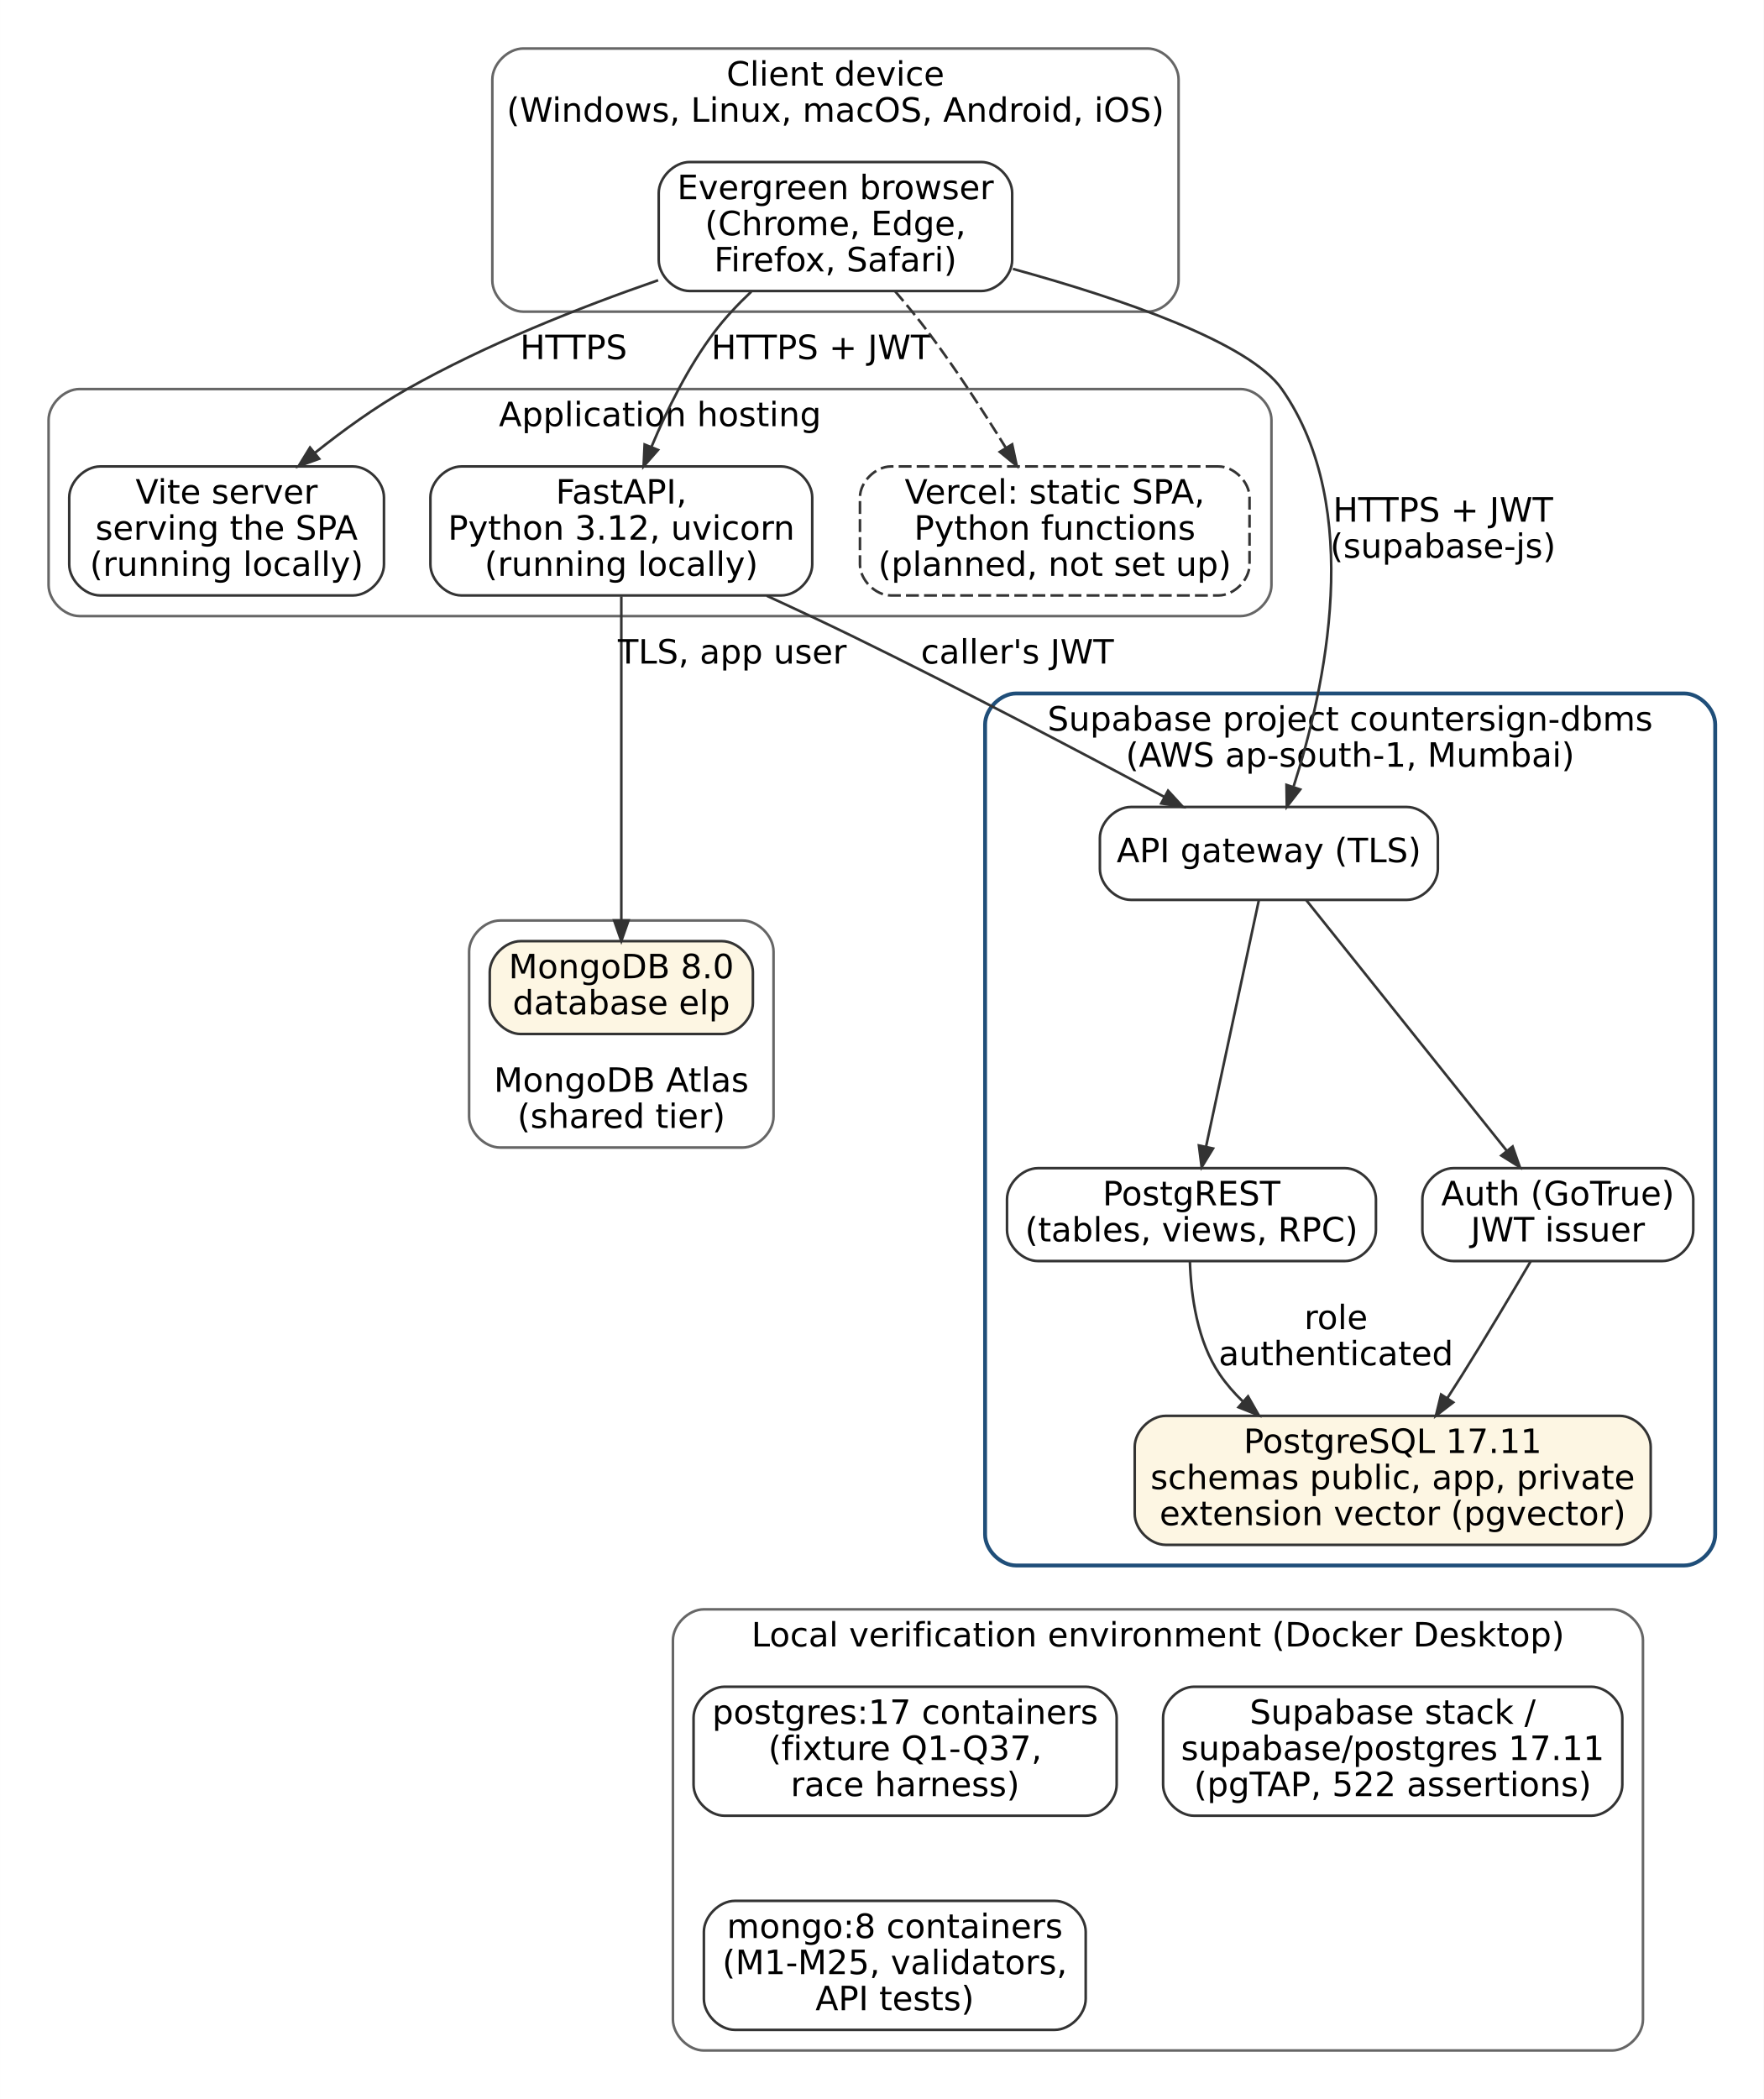
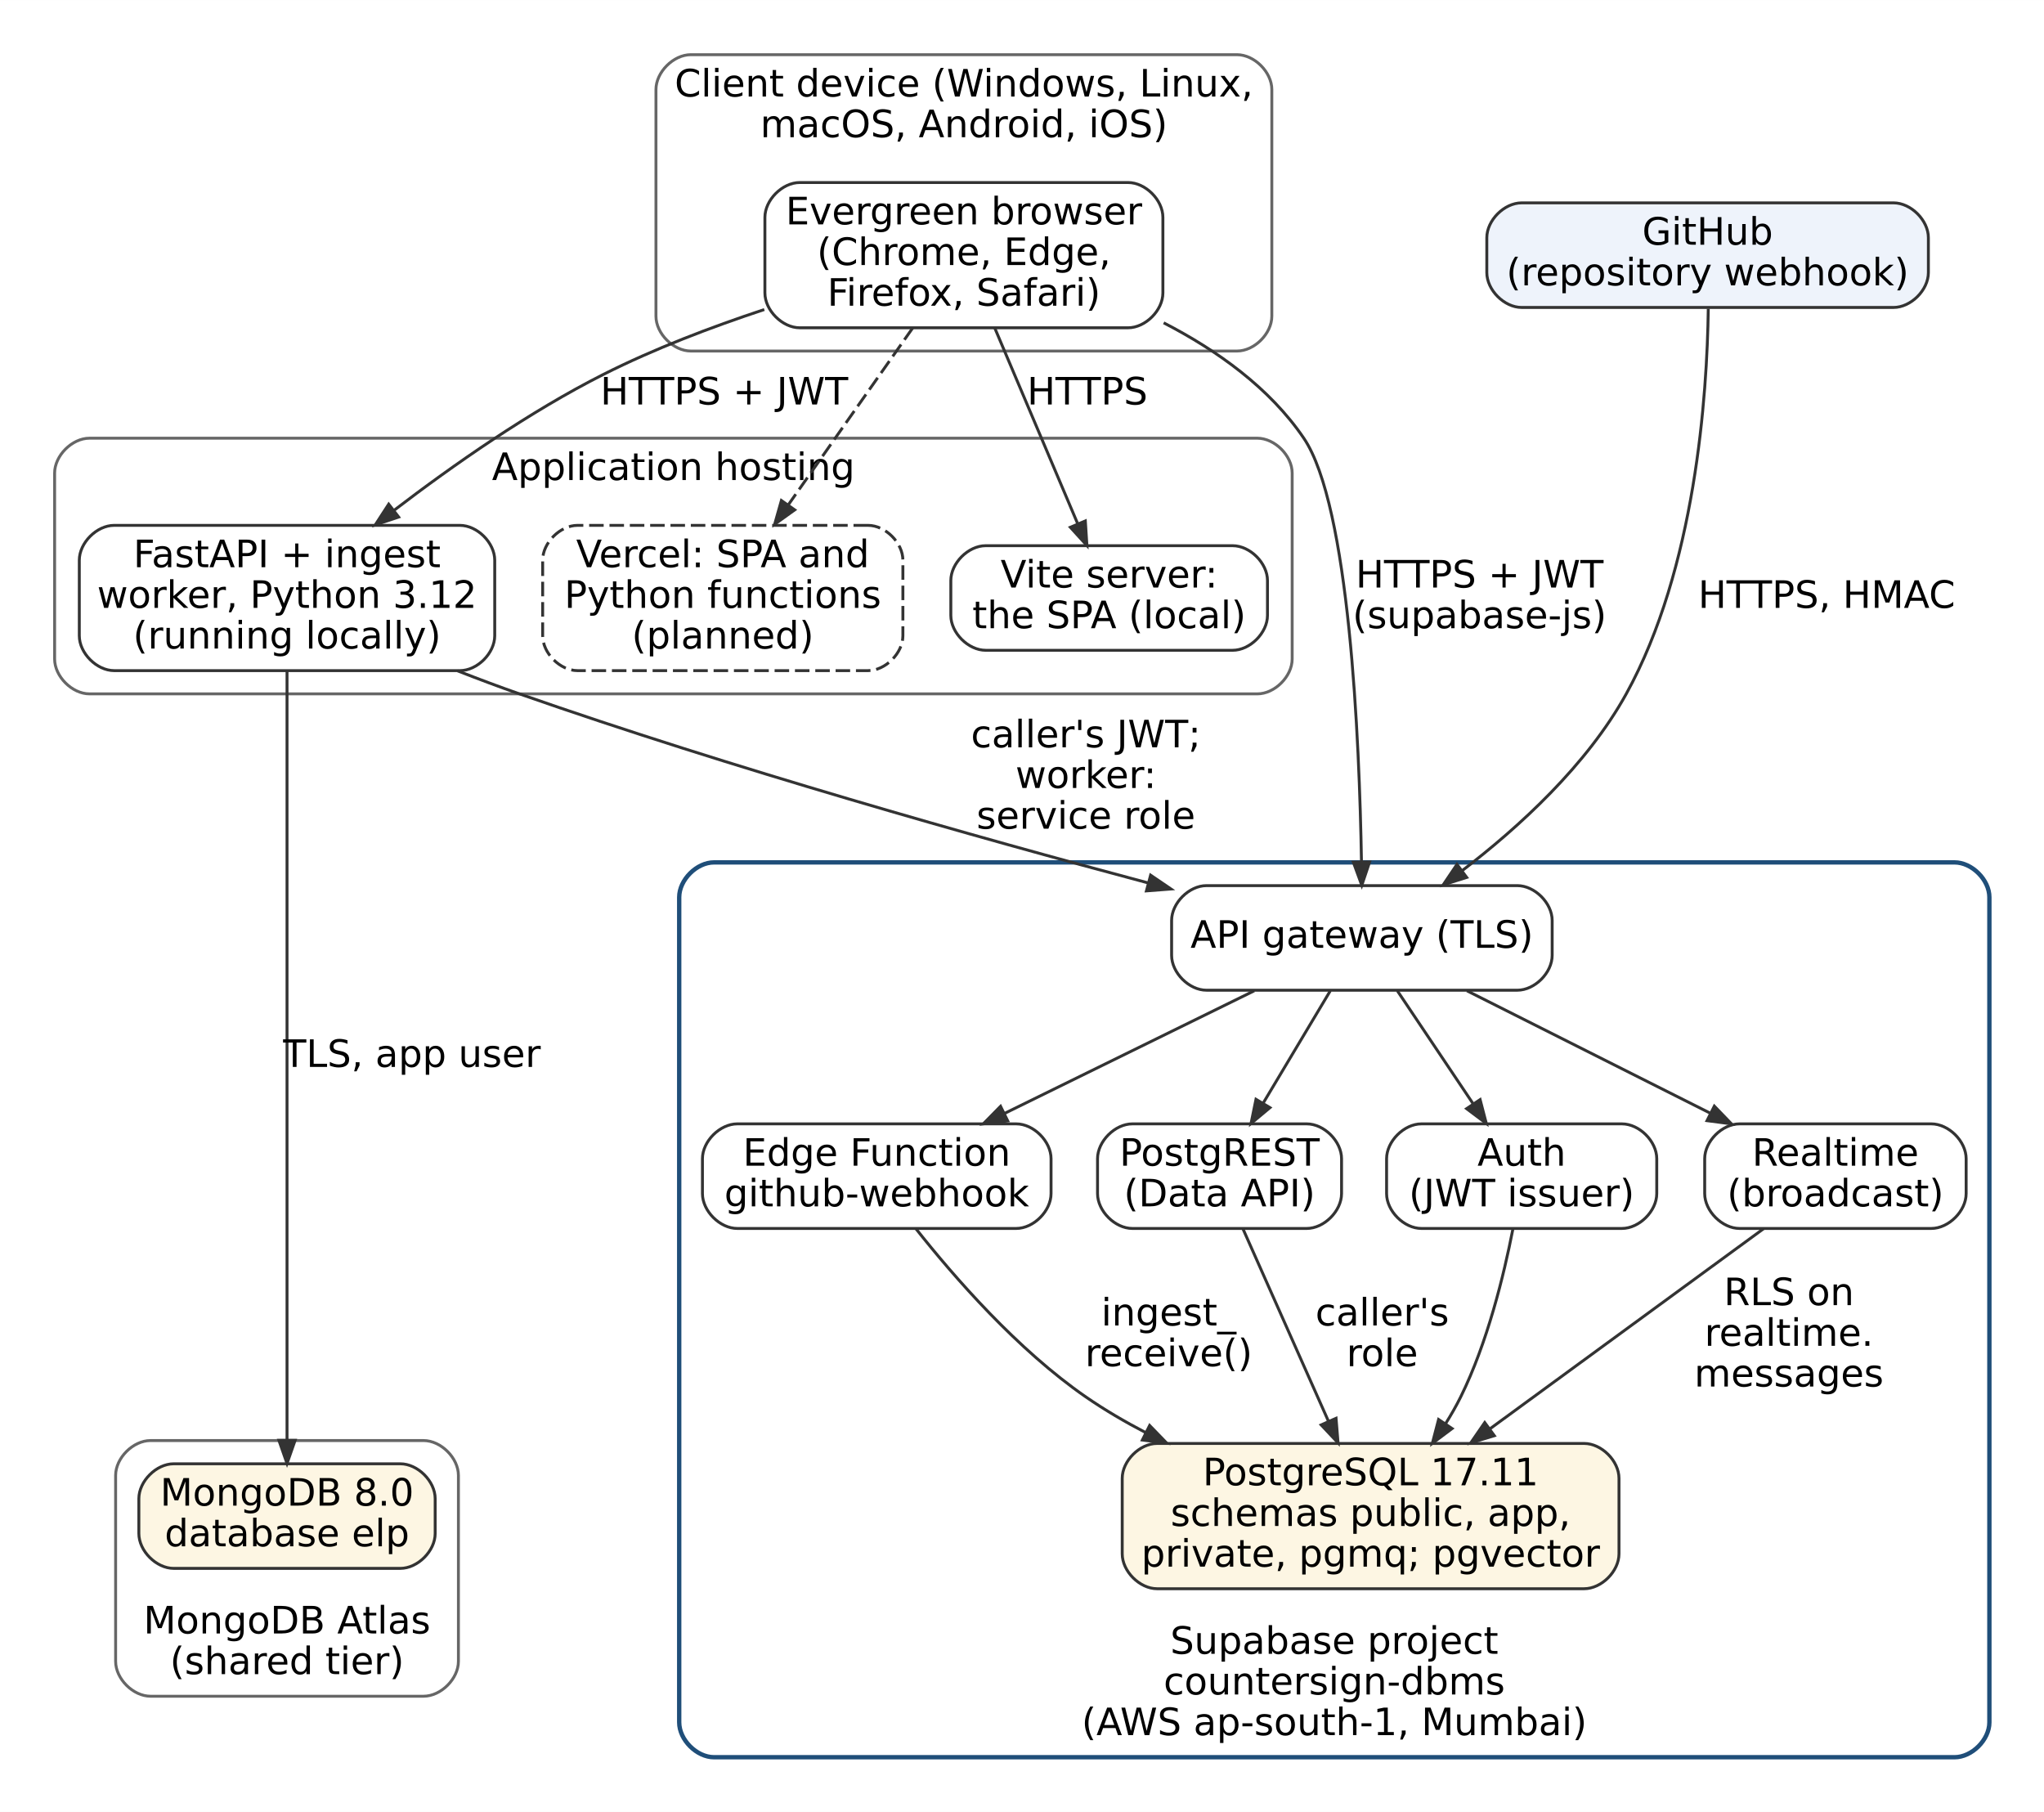
- <svg xmlns="http://www.w3.org/2000/svg" width="684pt" height="814pt" viewBox="0.00 0.00 683.60 813.60">
-   <g id="graph0" class="graph" transform="scale(1 1) rotate(0) translate(10.8 802.8)">
-     <polygon fill="#ffffff" stroke="transparent" points="-10.8,10.8 -10.8,-802.8 672.8,-802.8 672.8,10.8 -10.8,10.8" />
+ <svg xmlns="http://www.w3.org/2000/svg" width="704pt" height="624pt" viewBox="0.00 0.00 703.60 623.60">
+   <g id="graph0" class="graph" transform="scale(1 1) rotate(0) translate(10.8 612.8)">
+     <polygon fill="#ffffff" stroke="transparent" points="-10.8,10.8 -10.8,-612.8 692.8,-612.8 692.8,10.8 -10.8,10.8" />
    <g id="clust1" class="cluster">
-       <path fill="none" stroke="#666666" d="M192,-682C192,-682 434,-682 434,-682 440,-682 446,-688 446,-694 446,-694 446,-772 446,-772 446,-778 440,-784 434,-784 434,-784 192,-784 192,-784 186,-784 180,-778 180,-772 180,-772 180,-694 180,-694 180,-688 186,-682 192,-682" />
-       <text text-anchor="middle" x="313" y="-769.6" font-family="DejaVu Sans" font-size="13.00" fill="#000000">Client device</text>
-       <text text-anchor="middle" x="313" y="-755.6" font-family="DejaVu Sans" font-size="13.00" fill="#000000">(Windows, Linux, macOS, Android, iOS)</text>
-     </g>
-     <g id="clust2" class="cluster">
-       <path fill="none" stroke="#666666" d="M20,-564C20,-564 470,-564 470,-564 476,-564 482,-570 482,-576 482,-576 482,-640 482,-640 482,-646 476,-652 470,-652 470,-652 20,-652 20,-652 14,-652 8,-646 8,-640 8,-640 8,-576 8,-576 8,-570 14,-564 20,-564" />
-       <text text-anchor="middle" x="245" y="-637.6" font-family="DejaVu Sans" font-size="13.00" fill="#000000">Application hosting</text>
+       <path fill="none" stroke="#666666" d="M227,-492C227,-492 415,-492 415,-492 421,-492 427,-498 427,-504 427,-504 427,-582 427,-582 427,-588 421,-594 415,-594 415,-594 227,-594 227,-594 221,-594 215,-588 215,-582 215,-582 215,-504 215,-504 215,-498 221,-492 227,-492" />
+       <text text-anchor="middle" x="321" y="-579.6" font-family="DejaVu Sans" font-size="13.00" fill="#000000">Client device (Windows, Linux,</text>
+       <text text-anchor="middle" x="321" y="-565.6" font-family="DejaVu Sans" font-size="13.00" fill="#000000">macOS, Android, iOS)</text>
    </g>
    <g id="clust3" class="cluster">
-       <path fill="none" stroke="#1f4e79" stroke-width="1.5" d="M383,-196C383,-196 642,-196 642,-196 648,-196 654,-202 654,-208 654,-208 654,-522 654,-522 654,-528 648,-534 642,-534 642,-534 383,-534 383,-534 377,-534 371,-528 371,-522 371,-522 371,-208 371,-208 371,-202 377,-196 383,-196" />
-       <text text-anchor="middle" x="512.5" y="-519.6" font-family="DejaVu Sans" font-size="13.00" fill="#000000">Supabase project countersign-dbms</text>
-       <text text-anchor="middle" x="512.5" y="-505.6" font-family="DejaVu Sans" font-size="13.00" fill="#000000">(AWS ap-south-1, Mumbai)</text>
+       <path fill="none" stroke="#666666" d="M20,-374C20,-374 422,-374 422,-374 428,-374 434,-380 434,-386 434,-386 434,-450 434,-450 434,-456 428,-462 422,-462 422,-462 20,-462 20,-462 14,-462 8,-456 8,-450 8,-450 8,-386 8,-386 8,-380 14,-374 20,-374" />
+       <text text-anchor="middle" x="221" y="-447.6" font-family="DejaVu Sans" font-size="13.00" fill="#000000">Application hosting</text>
    </g>
-     <g id="clust5" class="cluster">
-       <path fill="none" stroke="#666666" d="M183,-358C183,-358 277,-358 277,-358 283,-358 289,-364 289,-370 289,-370 289,-434 289,-434 289,-440 283,-446 277,-446 277,-446 183,-446 183,-446 177,-446 171,-440 171,-434 171,-434 171,-370 171,-370 171,-364 177,-358 183,-358" />
-       <text text-anchor="middle" x="230" y="-379.6" font-family="DejaVu Sans" font-size="13.00" fill="#000000">MongoDB Atlas</text>
-       <text text-anchor="middle" x="230" y="-365.6" font-family="DejaVu Sans" font-size="13.00" fill="#000000">(shared tier)</text>
+     <g id="clust4" class="cluster">
+       <path fill="none" stroke="#1f4e79" stroke-width="1.5" d="M235,-8C235,-8 662,-8 662,-8 668,-8 674,-14 674,-20 674,-20 674,-304 674,-304 674,-310 668,-316 662,-316 662,-316 235,-316 235,-316 229,-316 223,-310 223,-304 223,-304 223,-20 223,-20 223,-14 229,-8 235,-8" />
+       <text text-anchor="middle" x="448.5" y="-43.6" font-family="DejaVu Sans" font-size="13.00" fill="#000000">Supabase project</text>
+       <text text-anchor="middle" x="448.5" y="-29.6" font-family="DejaVu Sans" font-size="13.00" fill="#000000">countersign-dbms</text>
+       <text text-anchor="middle" x="448.5" y="-15.6" font-family="DejaVu Sans" font-size="13.00" fill="#000000">(AWS ap-south-1, Mumbai)</text>
    </g>
    <g id="clust6" class="cluster">
-       <path fill="none" stroke="#666666" d="M262,-8C262,-8 614,-8 614,-8 620,-8 626,-14 626,-20 626,-20 626,-167 626,-167 626,-173 620,-179 614,-179 614,-179 262,-179 262,-179 256,-179 250,-173 250,-167 250,-167 250,-20 250,-20 250,-14 256,-8 262,-8" />
-       <text text-anchor="middle" x="438" y="-164.6" font-family="DejaVu Sans" font-size="13.00" fill="#000000">Local verification environment (Docker Desktop)</text>
+       <path fill="none" stroke="#666666" d="M41,-29C41,-29 135,-29 135,-29 141,-29 147,-35 147,-41 147,-41 147,-105 147,-105 147,-111 141,-117 135,-117 135,-117 41,-117 41,-117 35,-117 29,-111 29,-105 29,-105 29,-41 29,-41 29,-35 35,-29 41,-29" />
+       <text text-anchor="middle" x="88" y="-50.6" font-family="DejaVu Sans" font-size="13.00" fill="#000000">MongoDB Atlas</text>
+       <text text-anchor="middle" x="88" y="-36.6" font-family="DejaVu Sans" font-size="13.00" fill="#000000">(shared tier)</text>
    </g>
    <g id="node1" class="node">
-       <path fill="#ffffff" stroke="#333333" d="M369.5,-740C369.5,-740 256.5,-740 256.5,-740 250.5,-740 244.5,-734 244.5,-728 244.5,-728 244.5,-702 244.5,-702 244.5,-696 250.5,-690 256.5,-690 256.5,-690 369.5,-690 369.5,-690 375.5,-690 381.5,-696 381.5,-702 381.5,-702 381.5,-728 381.5,-728 381.5,-734 375.5,-740 369.5,-740" />
-       <text text-anchor="middle" x="313" y="-725.6" font-family="DejaVu Sans" font-size="13.00" fill="#000000">Evergreen browser</text>
-       <text text-anchor="middle" x="313" y="-711.6" font-family="DejaVu Sans" font-size="13.00" fill="#000000">(Chrome, Edge,</text>
-       <text text-anchor="middle" x="313" y="-697.6" font-family="DejaVu Sans" font-size="13.00" fill="#000000">Firefox, Safari)</text>
+       <path fill="#ffffff" stroke="#333333" d="M377.5,-550C377.5,-550 264.5,-550 264.5,-550 258.5,-550 252.5,-544 252.5,-538 252.5,-538 252.5,-512 252.5,-512 252.5,-506 258.5,-500 264.5,-500 264.5,-500 377.5,-500 377.5,-500 383.5,-500 389.5,-506 389.5,-512 389.5,-512 389.5,-538 389.5,-538 389.5,-544 383.5,-550 377.5,-550" />
+       <text text-anchor="middle" x="321" y="-535.6" font-family="DejaVu Sans" font-size="13.00" fill="#000000">Evergreen browser</text>
+       <text text-anchor="middle" x="321" y="-521.6" font-family="DejaVu Sans" font-size="13.00" fill="#000000">(Chrome, Edge,</text>
+       <text text-anchor="middle" x="321" y="-507.6" font-family="DejaVu Sans" font-size="13.00" fill="#000000">Firefox, Safari)</text>
+     </g>
+     <g id="node3" class="node">
+       <path fill="#ffffff" stroke="#333333" d="M413.5,-425C413.5,-425 328.5,-425 328.5,-425 322.5,-425 316.5,-419 316.5,-413 316.5,-413 316.5,-401 316.5,-401 316.5,-395 322.5,-389 328.5,-389 328.5,-389 413.5,-389 413.5,-389 419.5,-389 425.5,-395 425.5,-401 425.5,-401 425.5,-413 425.5,-413 425.5,-419 419.5,-425 413.5,-425" />
+       <text text-anchor="middle" x="371" y="-410.6" font-family="DejaVu Sans" font-size="13.00" fill="#000000">Vite server:</text>
+       <text text-anchor="middle" x="371" y="-396.6" font-family="DejaVu Sans" font-size="13.00" fill="#000000">the SPA (local)</text>
+     </g>
+     <g id="edge1" class="edge">
+       <path fill="none" stroke="#333333" d="M331.604,-499.975C340.006,-480.147 351.698,-452.552 360.161,-432.58" />
+       <polygon fill="#333333" stroke="#333333" points="362.802,-433.525 363.345,-425.066 357.646,-431.34 362.802,-433.525" />
+       <text text-anchor="middle" x="363.5" y="-473.6" font-family="DejaVu Sans" font-size="13.00" fill="#000000">HTTPS</text>
+     </g>
+     <g id="node4" class="node">
+       <path fill="#ffffff" stroke="#333333" d="M147.5,-432C147.5,-432 28.5,-432 28.5,-432 22.5,-432 16.5,-426 16.5,-420 16.5,-420 16.5,-394 16.5,-394 16.5,-388 22.5,-382 28.5,-382 28.5,-382 147.5,-382 147.5,-382 153.5,-382 159.5,-388 159.5,-394 159.5,-394 159.5,-420 159.5,-420 159.5,-426 153.5,-432 147.5,-432" />
+       <text text-anchor="middle" x="88" y="-417.6" font-family="DejaVu Sans" font-size="13.00" fill="#000000">FastAPI + ingest</text>
+       <text text-anchor="middle" x="88" y="-403.6" font-family="DejaVu Sans" font-size="13.00" fill="#000000">worker, Python 3.12</text>
+       <text text-anchor="middle" x="88" y="-389.6" font-family="DejaVu Sans" font-size="13.00" fill="#000000">(running locally)</text>
+     </g>
+     <g id="edge2" class="edge">
+       <path fill="none" stroke="#333333" d="M252.289,-506.284C233.888,-500.203 214.309,-492.731 197,-484 171.427,-471.101 145.135,-452.704 124.781,-437.127" />
+       <polygon fill="#333333" stroke="#333333" points="126.43,-434.863 118.39,-432.179 123.002,-439.291 126.43,-434.863" />
+       <text text-anchor="middle" x="238.5" y="-473.6" font-family="DejaVu Sans" font-size="13.00" fill="#000000">HTTPS + JWT</text>
+     </g>
+     <g id="node5" class="node">
+       <path fill="none" stroke="#333333" stroke-dasharray="5,2" d="M288,-432C288,-432 188,-432 188,-432 182,-432 176,-426 176,-420 176,-420 176,-394 176,-394 176,-388 182,-382 188,-382 188,-382 288,-382 288,-382 294,-382 300,-388 300,-394 300,-394 300,-420 300,-420 300,-426 294,-432 288,-432" />
+       <text text-anchor="middle" x="238" y="-417.6" font-family="DejaVu Sans" font-size="13.00" fill="#000000">Vercel: SPA and</text>
+       <text text-anchor="middle" x="238" y="-403.6" font-family="DejaVu Sans" font-size="13.00" fill="#000000">Python functions</text>
+       <text text-anchor="middle" x="238" y="-389.6" font-family="DejaVu Sans" font-size="13.00" fill="#000000">(planned)</text>
+     </g>
+     <g id="edge3" class="edge">
+       <path fill="none" stroke="#333333" stroke-dasharray="5,2" d="M303.398,-499.975C290.883,-482.183 273.97,-458.138 260.479,-438.959" />
+       <polygon fill="#333333" stroke="#333333" points="262.756,-437.328 255.863,-432.396 258.175,-440.55 262.756,-437.328" />
+     </g>
+     <g id="node6" class="node">
+       <path fill="#ffffff" stroke="#333333" d="M511.5,-308C511.5,-308 404.5,-308 404.5,-308 398.5,-308 392.5,-302 392.5,-296 392.5,-296 392.5,-284 392.5,-284 392.5,-278 398.5,-272 404.5,-272 404.5,-272 511.5,-272 511.5,-272 517.5,-272 523.5,-278 523.5,-284 523.5,-284 523.5,-296 523.5,-296 523.5,-302 517.5,-308 511.5,-308" />
+       <text text-anchor="middle" x="458" y="-286.6" font-family="DejaVu Sans" font-size="13.00" fill="#000000">API gateway (TLS)</text>
+     </g>
+     <g id="edge4" class="edge">
+       <path fill="none" stroke="#333333" d="M389.771,-501.713C408.218,-492.209 426.275,-479.275 438,-462 453.716,-438.846 457.151,-358.401 457.856,-316.24" />
+       <polygon fill="#333333" stroke="#333333" points="460.657,-316.14 457.965,-308.103 455.058,-316.064 460.657,-316.14" />
+       <text text-anchor="middle" x="498.5" y="-410.6" font-family="DejaVu Sans" font-size="13.00" fill="#000000">HTTPS + JWT</text>
+       <text text-anchor="middle" x="498.5" y="-396.6" font-family="DejaVu Sans" font-size="13.00" fill="#000000">(supabase-js)</text>
    </g>
    <g id="node2" class="node">
-       <path fill="#ffffff" stroke="#333333" d="M126,-622C126,-622 28,-622 28,-622 22,-622 16,-616 16,-610 16,-610 16,-584 16,-584 16,-578 22,-572 28,-572 28,-572 126,-572 126,-572 132,-572 138,-578 138,-584 138,-584 138,-610 138,-610 138,-616 132,-622 126,-622" />
-       <text text-anchor="middle" x="77" y="-607.6" font-family="DejaVu Sans" font-size="13.00" fill="#000000">Vite server</text>
-       <text text-anchor="middle" x="77" y="-593.6" font-family="DejaVu Sans" font-size="13.00" fill="#000000">serving the SPA</text>
-       <text text-anchor="middle" x="77" y="-579.6" font-family="DejaVu Sans" font-size="13.00" fill="#000000">(running locally)</text>
-     </g>
-     <g id="edge2" class="edge">
-       <path fill="none" stroke="#333333" d="M244.271,-694.17C213.541,-683.546 177.46,-669.212 147,-652 134.627,-645.008 122.112,-635.943 111.152,-627.197" />
-       <polygon fill="#333333" stroke="#333333" points="112.864,-624.98 104.892,-622.101 109.329,-629.323 112.864,-624.98" />
-       <text text-anchor="middle" x="211.5" y="-663.6" font-family="DejaVu Sans" font-size="13.00" fill="#000000">HTTPS</text>
-     </g>
-     <g id="node3" class="node">
-       <path fill="#ffffff" stroke="#333333" d="M292,-622C292,-622 168,-622 168,-622 162,-622 156,-616 156,-610 156,-610 156,-584 156,-584 156,-578 162,-572 168,-572 168,-572 292,-572 292,-572 298,-572 304,-578 304,-584 304,-584 304,-610 304,-610 304,-616 298,-622 292,-622" />
-       <text text-anchor="middle" x="230" y="-607.6" font-family="DejaVu Sans" font-size="13.00" fill="#000000">FastAPI,</text>
-       <text text-anchor="middle" x="230" y="-593.6" font-family="DejaVu Sans" font-size="13.00" fill="#000000">Python 3.12, uvicorn</text>
-       <text text-anchor="middle" x="230" y="-579.6" font-family="DejaVu Sans" font-size="13.00" fill="#000000">(running locally)</text>
-     </g>
-     <g id="edge4" class="edge">
-       <path fill="none" stroke="#333333" d="M280.378,-689.748C275.19,-684.867 270.168,-679.536 266,-674 255.964,-660.671 247.771,-644.097 241.75,-629.743" />
-       <polygon fill="#333333" stroke="#333333" points="244.227,-628.398 238.631,-622.032 239.035,-630.498 244.227,-628.398" />
-       <text text-anchor="middle" x="307.5" y="-663.6" font-family="DejaVu Sans" font-size="13.00" fill="#000000">HTTPS + JWT</text>
-     </g>
-     <g id="node4" class="node">
-       <path fill="none" stroke="#333333" stroke-dasharray="5,2" d="M461.5,-622C461.5,-622 334.5,-622 334.5,-622 328.5,-622 322.5,-616 322.5,-610 322.5,-610 322.5,-584 322.5,-584 322.5,-578 328.5,-572 334.5,-572 334.5,-572 461.5,-572 461.5,-572 467.5,-572 473.5,-578 473.5,-584 473.5,-584 473.5,-610 473.5,-610 473.5,-616 467.5,-622 461.5,-622" />
-       <text text-anchor="middle" x="398" y="-607.6" font-family="DejaVu Sans" font-size="13.00" fill="#000000">Vercel: static SPA,</text>
-       <text text-anchor="middle" x="398" y="-593.6" font-family="DejaVu Sans" font-size="13.00" fill="#000000">Python functions</text>
-       <text text-anchor="middle" x="398" y="-579.6" font-family="DejaVu Sans" font-size="13.00" fill="#000000">(planned, not set up)</text>
+       <path fill="#eef3fb" stroke="#333333" d="M641,-543C641,-543 513,-543 513,-543 507,-543 501,-537 501,-531 501,-531 501,-519 501,-519 501,-513 507,-507 513,-507 513,-507 641,-507 641,-507 647,-507 653,-513 653,-519 653,-519 653,-531 653,-531 653,-537 647,-543 641,-543" />
+       <text text-anchor="middle" x="577" y="-528.6" font-family="DejaVu Sans" font-size="13.00" fill="#000000">GitHub</text>
+       <text text-anchor="middle" x="577" y="-514.6" font-family="DejaVu Sans" font-size="13.00" fill="#000000">(repository webhook)</text>
    </g>
    <g id="edge5" class="edge">
-       <path fill="none" stroke="#333333" stroke-dasharray="5,2" d="M336.095,-689.92C340.526,-684.773 345.021,-679.304 349,-674 359.608,-659.861 370.275,-643.423 378.936,-629.374" />
-       <polygon fill="#333333" stroke="#333333" points="381.494,-630.558 383.271,-622.27 376.713,-627.641 381.494,-630.558" />
+       <path fill="none" stroke="#333333" d="M577.234,-506.563C576.844,-476.81 572.836,-417.183 549,-374 535.465,-349.478 512.14,-328.161 492.494,-313.137" />
+       <polygon fill="#333333" stroke="#333333" points="494.079,-310.826 485.992,-308.288 490.731,-315.315 494.079,-310.826" />
+       <text text-anchor="middle" x="618" y="-403.6" font-family="DejaVu Sans" font-size="13.00" fill="#000000">HTTPS, HMAC</text>
    </g>
-     <g id="node5" class="node">
-       <path fill="#ffffff" stroke="#333333" d="M534.5,-490C534.5,-490 427.5,-490 427.5,-490 421.5,-490 415.5,-484 415.5,-478 415.5,-478 415.5,-466 415.5,-466 415.5,-460 421.5,-454 427.5,-454 427.5,-454 534.5,-454 534.5,-454 540.5,-454 546.5,-460 546.5,-466 546.5,-466 546.5,-478 546.5,-478 546.5,-484 540.5,-490 534.5,-490" />
-       <text text-anchor="middle" x="481" y="-468.6" font-family="DejaVu Sans" font-size="13.00" fill="#000000">API gateway (TLS)</text>
+     <g id="edge14" class="edge">
+       <path fill="none" stroke="#333333" d="M146.7,-381.933C153.832,-379.141 161.051,-376.431 168,-374 240.682,-348.569 325.444,-324.663 384.488,-308.908" />
+       <polygon fill="#333333" stroke="#333333" points="385.27,-311.597 392.282,-306.835 383.831,-306.185 385.27,-311.597" />
+       <text text-anchor="middle" x="363" y="-355.6" font-family="DejaVu Sans" font-size="13.00" fill="#000000">caller's JWT;</text>
+       <text text-anchor="middle" x="363" y="-341.6" font-family="DejaVu Sans" font-size="13.00" fill="#000000">worker:</text>
+       <text text-anchor="middle" x="363" y="-327.6" font-family="DejaVu Sans" font-size="13.00" fill="#000000">service role</text>
    </g>
-     <g id="edge3" class="edge">
-       <path fill="none" stroke="#333333" d="M381.786,-698.572C424.424,-686.841 473.397,-670.002 486,-652 518.253,-605.929 502.708,-535.722 490.615,-498.051" />
-       <polygon fill="#333333" stroke="#333333" points="493.144,-496.786 487.952,-490.087 487.833,-498.562 493.144,-496.786" />
-       <text text-anchor="middle" x="548.5" y="-600.6" font-family="DejaVu Sans" font-size="13.00" fill="#000000">HTTPS + JWT</text>
-       <text text-anchor="middle" x="548.5" y="-586.6" font-family="DejaVu Sans" font-size="13.00" fill="#000000">(supabase-js)</text>
+     <g id="node12" class="node">
+       <path fill="#fdf6e3" stroke="#333333" d="M127,-109C127,-109 49,-109 49,-109 43,-109 37,-103 37,-97 37,-97 37,-85 37,-85 37,-79 43,-73 49,-73 49,-73 127,-73 127,-73 133,-73 139,-79 139,-85 139,-85 139,-97 139,-97 139,-103 133,-109 127,-109" />
+       <text text-anchor="middle" x="88" y="-94.6" font-family="DejaVu Sans" font-size="13.00" fill="#000000">MongoDB 8.0</text>
+       <text text-anchor="middle" x="88" y="-80.6" font-family="DejaVu Sans" font-size="13.00" fill="#000000">database elp</text>
+     </g>
+     <g id="edge15" class="edge">
+       <path fill="none" stroke="#333333" d="M88,-381.94C88,-323.225 88,-177.21 88,-117.293" />
+       <polygon fill="#333333" stroke="#333333" points="90.8,-117.098 88,-109.098 85.2,-117.099 90.8,-117.098" />
+       <text text-anchor="middle" x="131" y="-245.6" font-family="DejaVu Sans" font-size="13.00" fill="#000000">TLS, app user</text>
+     </g>
+     <g id="node7" class="node">
+       <path fill="#ffffff" stroke="#333333" d="M339,-226C339,-226 243,-226 243,-226 237,-226 231,-220 231,-214 231,-214 231,-202 231,-202 231,-196 237,-190 243,-190 243,-190 339,-190 339,-190 345,-190 351,-196 351,-202 351,-202 351,-214 351,-214 351,-220 345,-226 339,-226" />
+       <text text-anchor="middle" x="291" y="-211.6" font-family="DejaVu Sans" font-size="13.00" fill="#000000">Edge Function</text>
+       <text text-anchor="middle" x="291" y="-197.6" font-family="DejaVu Sans" font-size="13.00" fill="#000000">github-webhook</text>
+     </g>
+     <g id="edge6" class="edge">
+       <path fill="none" stroke="#333333" d="M420.937,-271.801C395.553,-259.337 361.773,-242.751 335.019,-229.614" />
+       <polygon fill="#333333" stroke="#333333" points="336.087,-227.019 327.671,-226.006 333.618,-232.046 336.087,-227.019" />
+     </g>
+     <g id="node8" class="node">
+       <path fill="#ffffff" stroke="#333333" d="M439,-226C439,-226 379,-226 379,-226 373,-226 367,-220 367,-214 367,-214 367,-202 367,-202 367,-196 373,-190 379,-190 379,-190 439,-190 439,-190 445,-190 451,-196 451,-202 451,-202 451,-214 451,-214 451,-220 445,-226 439,-226" />
+       <text text-anchor="middle" x="409" y="-211.6" font-family="DejaVu Sans" font-size="13.00" fill="#000000">PostgREST</text>
+       <text text-anchor="middle" x="409" y="-197.6" font-family="DejaVu Sans" font-size="13.00" fill="#000000">(Data API)</text>
+     </g>
+     <g id="edge7" class="edge">
+       <path fill="none" stroke="#333333" d="M447.125,-271.801C440.337,-260.442 431.503,-245.659 424.048,-233.183" />
+       <polygon fill="#333333" stroke="#333333" points="426.351,-231.579 419.844,-226.148 421.544,-234.451 426.351,-231.579" />
+     </g>
+     <g id="node9" class="node">
+       <path fill="#ffffff" stroke="#333333" d="M547.5,-226C547.5,-226 478.5,-226 478.5,-226 472.5,-226 466.5,-220 466.5,-214 466.5,-214 466.5,-202 466.5,-202 466.5,-196 472.5,-190 478.5,-190 478.5,-190 547.5,-190 547.5,-190 553.5,-190 559.5,-196 559.5,-202 559.5,-202 559.5,-214 559.5,-214 559.5,-220 553.5,-226 547.5,-226" />
+       <text text-anchor="middle" x="513" y="-211.6" font-family="DejaVu Sans" font-size="13.00" fill="#000000">Auth</text>
+       <text text-anchor="middle" x="513" y="-197.6" font-family="DejaVu Sans" font-size="13.00" fill="#000000">(JWT issuer)</text>
+     </g>
+     <g id="edge8" class="edge">
+       <path fill="none" stroke="#333333" d="M470.206,-271.801C477.897,-260.336 487.927,-245.382 496.343,-232.834" />
+       <polygon fill="#333333" stroke="#333333" points="498.697,-234.351 500.828,-226.148 494.046,-231.232 498.697,-234.351" />
+     </g>
+     <g id="node10" class="node">
+       <path fill="#ffffff" stroke="#333333" d="M654,-226C654,-226 588,-226 588,-226 582,-226 576,-220 576,-214 576,-214 576,-202 576,-202 576,-196 582,-190 588,-190 588,-190 654,-190 654,-190 660,-190 666,-196 666,-202 666,-202 666,-214 666,-214 666,-220 660,-226 654,-226" />
+       <text text-anchor="middle" x="621" y="-211.6" font-family="DejaVu Sans" font-size="13.00" fill="#000000">Realtime</text>
+       <text text-anchor="middle" x="621" y="-197.6" font-family="DejaVu Sans" font-size="13.00" fill="#000000">(broadcast)</text>
+     </g>
+     <g id="edge9" class="edge">
+       <path fill="none" stroke="#333333" d="M494.175,-271.801C518.951,-259.337 551.922,-242.751 578.036,-229.614" />
+       <polygon fill="#333333" stroke="#333333" points="579.319,-232.103 585.207,-226.006 576.802,-227.1 579.319,-232.103" />
+     </g>
+     <g id="node11" class="node">
+       <path fill="#fdf6e3" stroke="#333333" d="M534.5,-116C534.5,-116 387.5,-116 387.5,-116 381.5,-116 375.5,-110 375.5,-104 375.5,-104 375.5,-78 375.5,-78 375.5,-72 381.5,-66 387.5,-66 387.5,-66 534.5,-66 534.5,-66 540.5,-66 546.5,-72 546.5,-78 546.5,-78 546.5,-104 546.5,-104 546.5,-110 540.5,-116 534.5,-116" />
+       <text text-anchor="middle" x="461" y="-101.6" font-family="DejaVu Sans" font-size="13.00" fill="#000000">PostgreSQL 17.11</text>
+       <text text-anchor="middle" x="461" y="-87.6" font-family="DejaVu Sans" font-size="13.00" fill="#000000">schemas public, app,</text>
+       <text text-anchor="middle" x="461" y="-73.6" font-family="DejaVu Sans" font-size="13.00" fill="#000000">private, pgmq; pgvector</text>
    </g>
    <g id="edge10" class="edge">
-       <path fill="none" stroke="#333333" d="M286.388,-571.871C297.576,-566.728 309.2,-561.273 320,-556 361.484,-535.747 408.184,-511.181 440.562,-493.862" />
-       <polygon fill="#333333" stroke="#333333" points="441.925,-496.309 447.654,-490.062 439.28,-491.373 441.925,-496.309" />
-       <text text-anchor="middle" x="383.5" y="-545.6" font-family="DejaVu Sans" font-size="13.00" fill="#000000">caller's JWT</text>
-     </g>
-     <g id="node9" class="node">
-       <path fill="#fdf6e3" stroke="#333333" d="M269,-438C269,-438 191,-438 191,-438 185,-438 179,-432 179,-426 179,-426 179,-414 179,-414 179,-408 185,-402 191,-402 191,-402 269,-402 269,-402 275,-402 281,-408 281,-414 281,-414 281,-426 281,-426 281,-432 275,-438 269,-438" />
-       <text text-anchor="middle" x="230" y="-423.6" font-family="DejaVu Sans" font-size="13.00" fill="#000000">MongoDB 8.0</text>
-       <text text-anchor="middle" x="230" y="-409.6" font-family="DejaVu Sans" font-size="13.00" fill="#000000">database elp</text>
+       <path fill="none" stroke="#333333" d="M304.44,-189.968C317.759,-173.125 339.519,-148.214 363,-132 369.431,-127.559 376.418,-123.465 383.601,-119.725" />
+       <polygon fill="#333333" stroke="#333333" points="384.936,-122.188 390.836,-116.103 382.429,-117.181 384.936,-122.188" />
+       <text text-anchor="middle" x="391.5" y="-156.6" font-family="DejaVu Sans" font-size="13.00" fill="#000000">ingest_</text>
+       <text text-anchor="middle" x="391.5" y="-142.6" font-family="DejaVu Sans" font-size="13.00" fill="#000000">receive()</text>
    </g>
    <g id="edge11" class="edge">
-       <path fill="none" stroke="#333333" d="M230,-571.64C230,-538.242 230,-479.811 230,-446.065" />
-       <polygon fill="#333333" stroke="#333333" points="232.8,-446.047 230,-438.047 227.2,-446.047 232.8,-446.047" />
-       <text text-anchor="middle" x="273" y="-545.6" font-family="DejaVu Sans" font-size="13.00" fill="#000000">TLS, app user</text>
+       <path fill="none" stroke="#333333" d="M417.011,-189.975C424.86,-172.315 437,-145.001 446.539,-123.537" />
+       <polygon fill="#333333" stroke="#333333" points="449.103,-124.662 449.794,-116.214 443.986,-122.387 449.103,-124.662" />
+       <text text-anchor="middle" x="465" y="-156.6" font-family="DejaVu Sans" font-size="13.00" fill="#000000">caller's</text>
+       <text text-anchor="middle" x="465" y="-142.6" font-family="DejaVu Sans" font-size="13.00" fill="#000000">role</text>
    </g>
-     <g id="node6" class="node">
-       <path fill="#ffffff" stroke="#333333" d="M510.5,-350C510.5,-350 391.5,-350 391.5,-350 385.5,-350 379.5,-344 379.5,-338 379.5,-338 379.5,-326 379.5,-326 379.5,-320 385.5,-314 391.5,-314 391.5,-314 510.5,-314 510.5,-314 516.5,-314 522.5,-320 522.5,-326 522.5,-326 522.5,-338 522.5,-338 522.5,-344 516.5,-350 510.5,-350" />
-       <text text-anchor="middle" x="451" y="-335.6" font-family="DejaVu Sans" font-size="13.00" fill="#000000">PostgREST</text>
-       <text text-anchor="middle" x="451" y="-321.6" font-family="DejaVu Sans" font-size="13.00" fill="#000000">(tables, views, RPC)</text>
+     <g id="edge12" class="edge">
+       <path fill="none" stroke="#333333" d="M509.978,-189.8C506.886,-173.953 501.209,-150.658 492,-132 490.489,-128.939 488.738,-125.878 486.852,-122.884" />
+       <polygon fill="#333333" stroke="#333333" points="489.045,-121.128 482.255,-116.055 484.399,-124.255 489.045,-121.128" />
    </g>
-     <g id="edge6" class="edge">
-       <path fill="none" stroke="#333333" d="M477.139,-453.984C471.948,-429.756 462.678,-386.495 456.687,-358.538" />
-       <polygon fill="#333333" stroke="#333333" points="459.355,-357.627 454.941,-350.391 453.88,-358.8 459.355,-357.627" />
-     </g>
-     <g id="node7" class="node">
-       <path fill="#ffffff" stroke="#333333" d="M633.5,-350C633.5,-350 552.5,-350 552.5,-350 546.5,-350 540.5,-344 540.5,-338 540.5,-338 540.5,-326 540.5,-326 540.5,-320 546.5,-314 552.5,-314 552.5,-314 633.5,-314 633.5,-314 639.5,-314 645.5,-320 645.5,-326 645.5,-326 645.5,-338 645.5,-338 645.5,-344 639.5,-350 633.5,-350" />
-       <text text-anchor="middle" x="593" y="-335.6" font-family="DejaVu Sans" font-size="13.00" fill="#000000">Auth (GoTrue)</text>
-       <text text-anchor="middle" x="593" y="-321.6" font-family="DejaVu Sans" font-size="13.00" fill="#000000">JWT issuer</text>
-     </g>
-     <g id="edge7" class="edge">
-       <path fill="none" stroke="#333333" d="M495.413,-453.984C515.213,-429.234 550.903,-384.621 573.198,-356.752" />
-       <polygon fill="#333333" stroke="#333333" points="575.476,-358.387 578.287,-350.391 571.103,-354.889 575.476,-358.387" />
-     </g>
-     <g id="node8" class="node">
-       <path fill="#fdf6e3" stroke="#333333" d="M617,-254C617,-254 441,-254 441,-254 435,-254 429,-248 429,-242 429,-242 429,-216 429,-216 429,-210 435,-204 441,-204 441,-204 617,-204 617,-204 623,-204 629,-210 629,-216 629,-216 629,-242 629,-242 629,-248 623,-254 617,-254" />
-       <text text-anchor="middle" x="529" y="-239.6" font-family="DejaVu Sans" font-size="13.00" fill="#000000">PostgreSQL 17.11</text>
-       <text text-anchor="middle" x="529" y="-225.6" font-family="DejaVu Sans" font-size="13.00" fill="#000000">schemas public, app, private</text>
-       <text text-anchor="middle" x="529" y="-211.6" font-family="DejaVu Sans" font-size="13.00" fill="#000000">extension vector (pgvector)</text>
-     </g>
-     <g id="edge8" class="edge">
-       <path fill="none" stroke="#333333" d="M450.389,-313.973C450.791,-300.747 453.191,-282.914 462,-270 464.546,-266.268 467.554,-262.816 470.863,-259.633" />
-       <polygon fill="#333333" stroke="#333333" points="472.916,-261.558 477.109,-254.192 469.238,-257.335 472.916,-261.558" />
-       <text text-anchor="middle" x="507" y="-287.6" font-family="DejaVu Sans" font-size="13.00" fill="#000000">role</text>
-       <text text-anchor="middle" x="507" y="-273.6" font-family="DejaVu Sans" font-size="13.00" fill="#000000">authenticated</text>
-     </g>
-     <g id="edge9" class="edge">
-       <path fill="none" stroke="#333333" d="M582.522,-313.966C575.225,-301.526 565.192,-284.654 556,-270 554.115,-266.995 552.129,-263.883 550.125,-260.778" />
-       <polygon fill="#333333" stroke="#333333" points="552.45,-259.217 545.741,-254.038 547.756,-262.271 552.45,-259.217" />
-     </g>
-     <g id="node10" class="node">
-       <path fill="#ffffff" stroke="#333333" d="M606,-149C606,-149 452,-149 452,-149 446,-149 440,-143 440,-137 440,-137 440,-111 440,-111 440,-105 446,-99 452,-99 452,-99 606,-99 606,-99 612,-99 618,-105 618,-111 618,-111 618,-137 618,-137 618,-143 612,-149 606,-149" />
-       <text text-anchor="middle" x="529" y="-134.6" font-family="DejaVu Sans" font-size="13.00" fill="#000000">Supabase stack /</text>
-       <text text-anchor="middle" x="529" y="-120.6" font-family="DejaVu Sans" font-size="13.00" fill="#000000">supabase/postgres 17.11</text>
-       <text text-anchor="middle" x="529" y="-106.6" font-family="DejaVu Sans" font-size="13.00" fill="#000000">(pgTAP, 522 assertions)</text>
-     </g>
-     <g id="node12" class="node">
-       <path fill="#ffffff" stroke="#333333" d="M398,-66C398,-66 274,-66 274,-66 268,-66 262,-60 262,-54 262,-54 262,-28 262,-28 262,-22 268,-16 274,-16 274,-16 398,-16 398,-16 404,-16 410,-22 410,-28 410,-28 410,-54 410,-54 410,-60 404,-66 398,-66" />
-       <text text-anchor="middle" x="336" y="-51.6" font-family="DejaVu Sans" font-size="13.00" fill="#000000">mongo:8 containers</text>
-       <text text-anchor="middle" x="336" y="-37.6" font-family="DejaVu Sans" font-size="13.00" fill="#000000">(M1-M25, validators,</text>
-       <text text-anchor="middle" x="336" y="-23.6" font-family="DejaVu Sans" font-size="13.00" fill="#000000">API tests)</text>
-     </g>
-     <g id="node11" class="node">
-       <path fill="#ffffff" stroke="#333333" d="M410,-149C410,-149 270,-149 270,-149 264,-149 258,-143 258,-137 258,-137 258,-111 258,-111 258,-105 264,-99 270,-99 270,-99 410,-99 410,-99 416,-99 422,-105 422,-111 422,-111 422,-137 422,-137 422,-143 416,-149 410,-149" />
-       <text text-anchor="middle" x="340" y="-134.6" font-family="DejaVu Sans" font-size="13.00" fill="#000000">postgres:17 containers</text>
-       <text text-anchor="middle" x="340" y="-120.6" font-family="DejaVu Sans" font-size="13.00" fill="#000000">(fixture Q1-Q37,</text>
-       <text text-anchor="middle" x="340" y="-106.6" font-family="DejaVu Sans" font-size="13.00" fill="#000000">race harness)</text>
+     <g id="edge13" class="edge">
+       <path fill="none" stroke="#333333" d="M596.351,-189.975C571.25,-171.62 531.891,-142.839 502.072,-121.034" />
+       <polygon fill="#333333" stroke="#333333" points="503.591,-118.676 495.481,-116.214 500.286,-123.196 503.591,-118.676" />
+       <text text-anchor="middle" x="605" y="-163.6" font-family="DejaVu Sans" font-size="13.00" fill="#000000">RLS on</text>
+       <text text-anchor="middle" x="605" y="-149.6" font-family="DejaVu Sans" font-size="13.00" fill="#000000">realtime.</text>
+       <text text-anchor="middle" x="605" y="-135.6" font-family="DejaVu Sans" font-size="13.00" fill="#000000">messages</text>
    </g>
  </g>
</svg>
